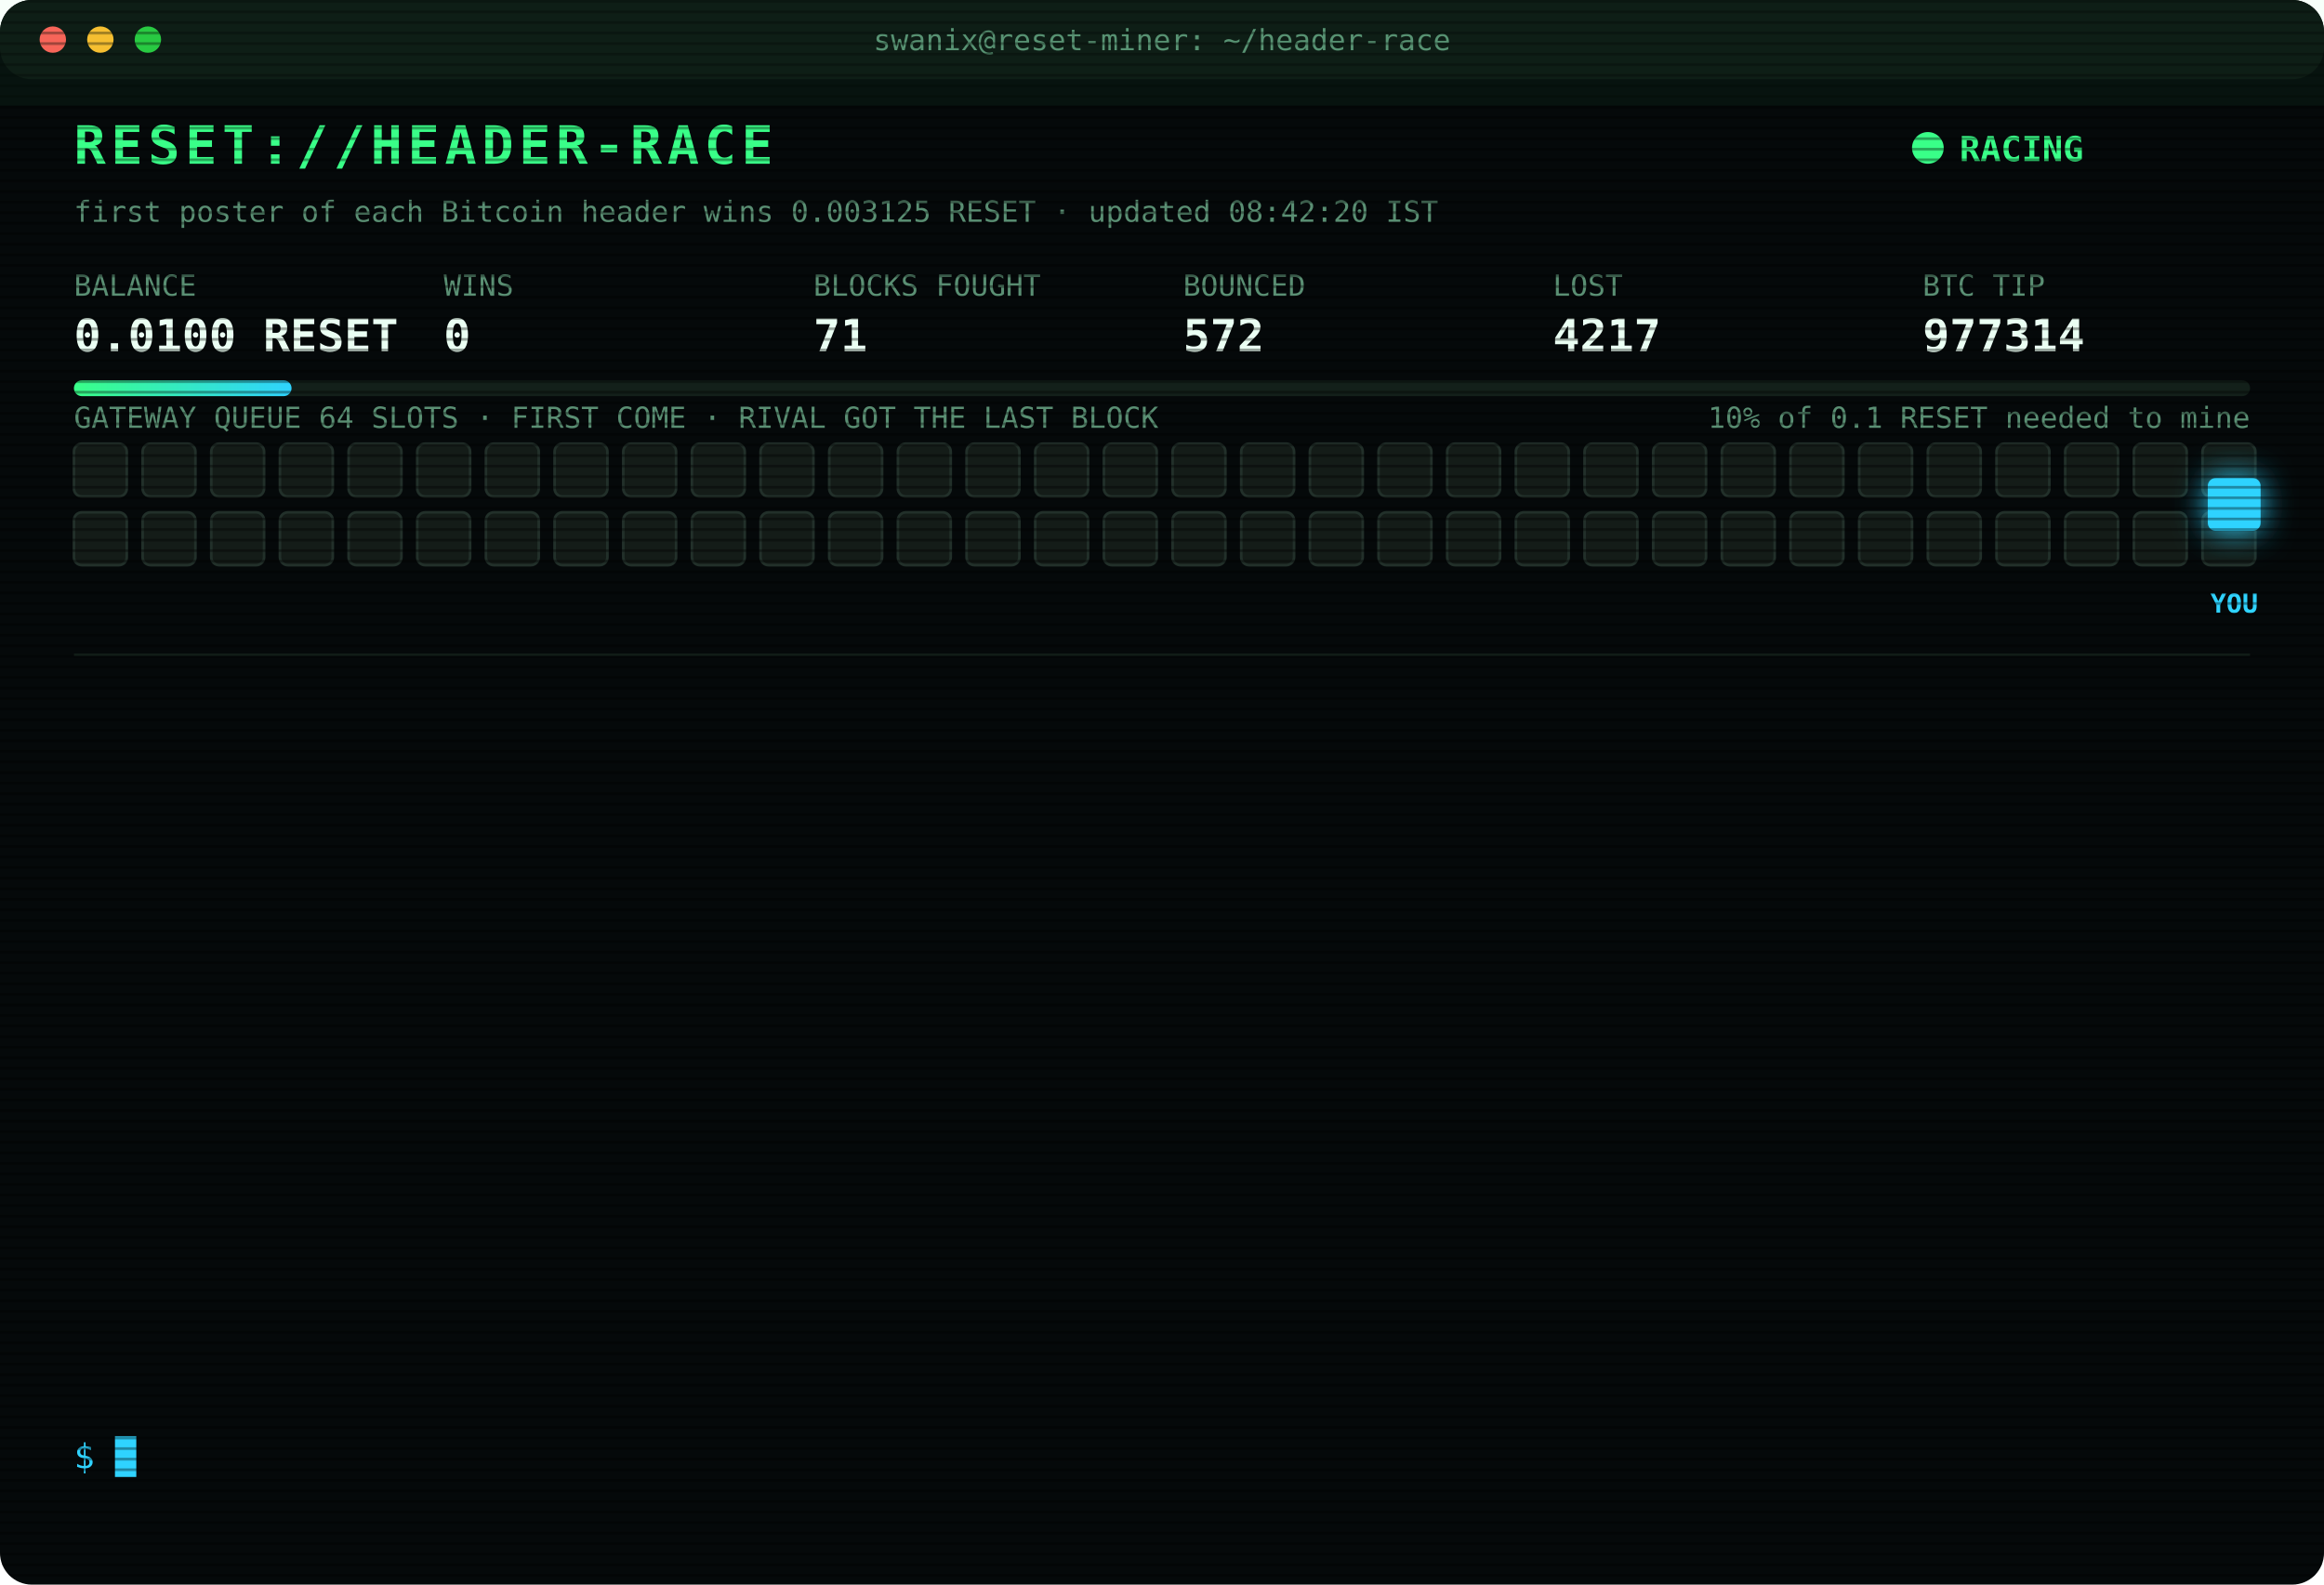
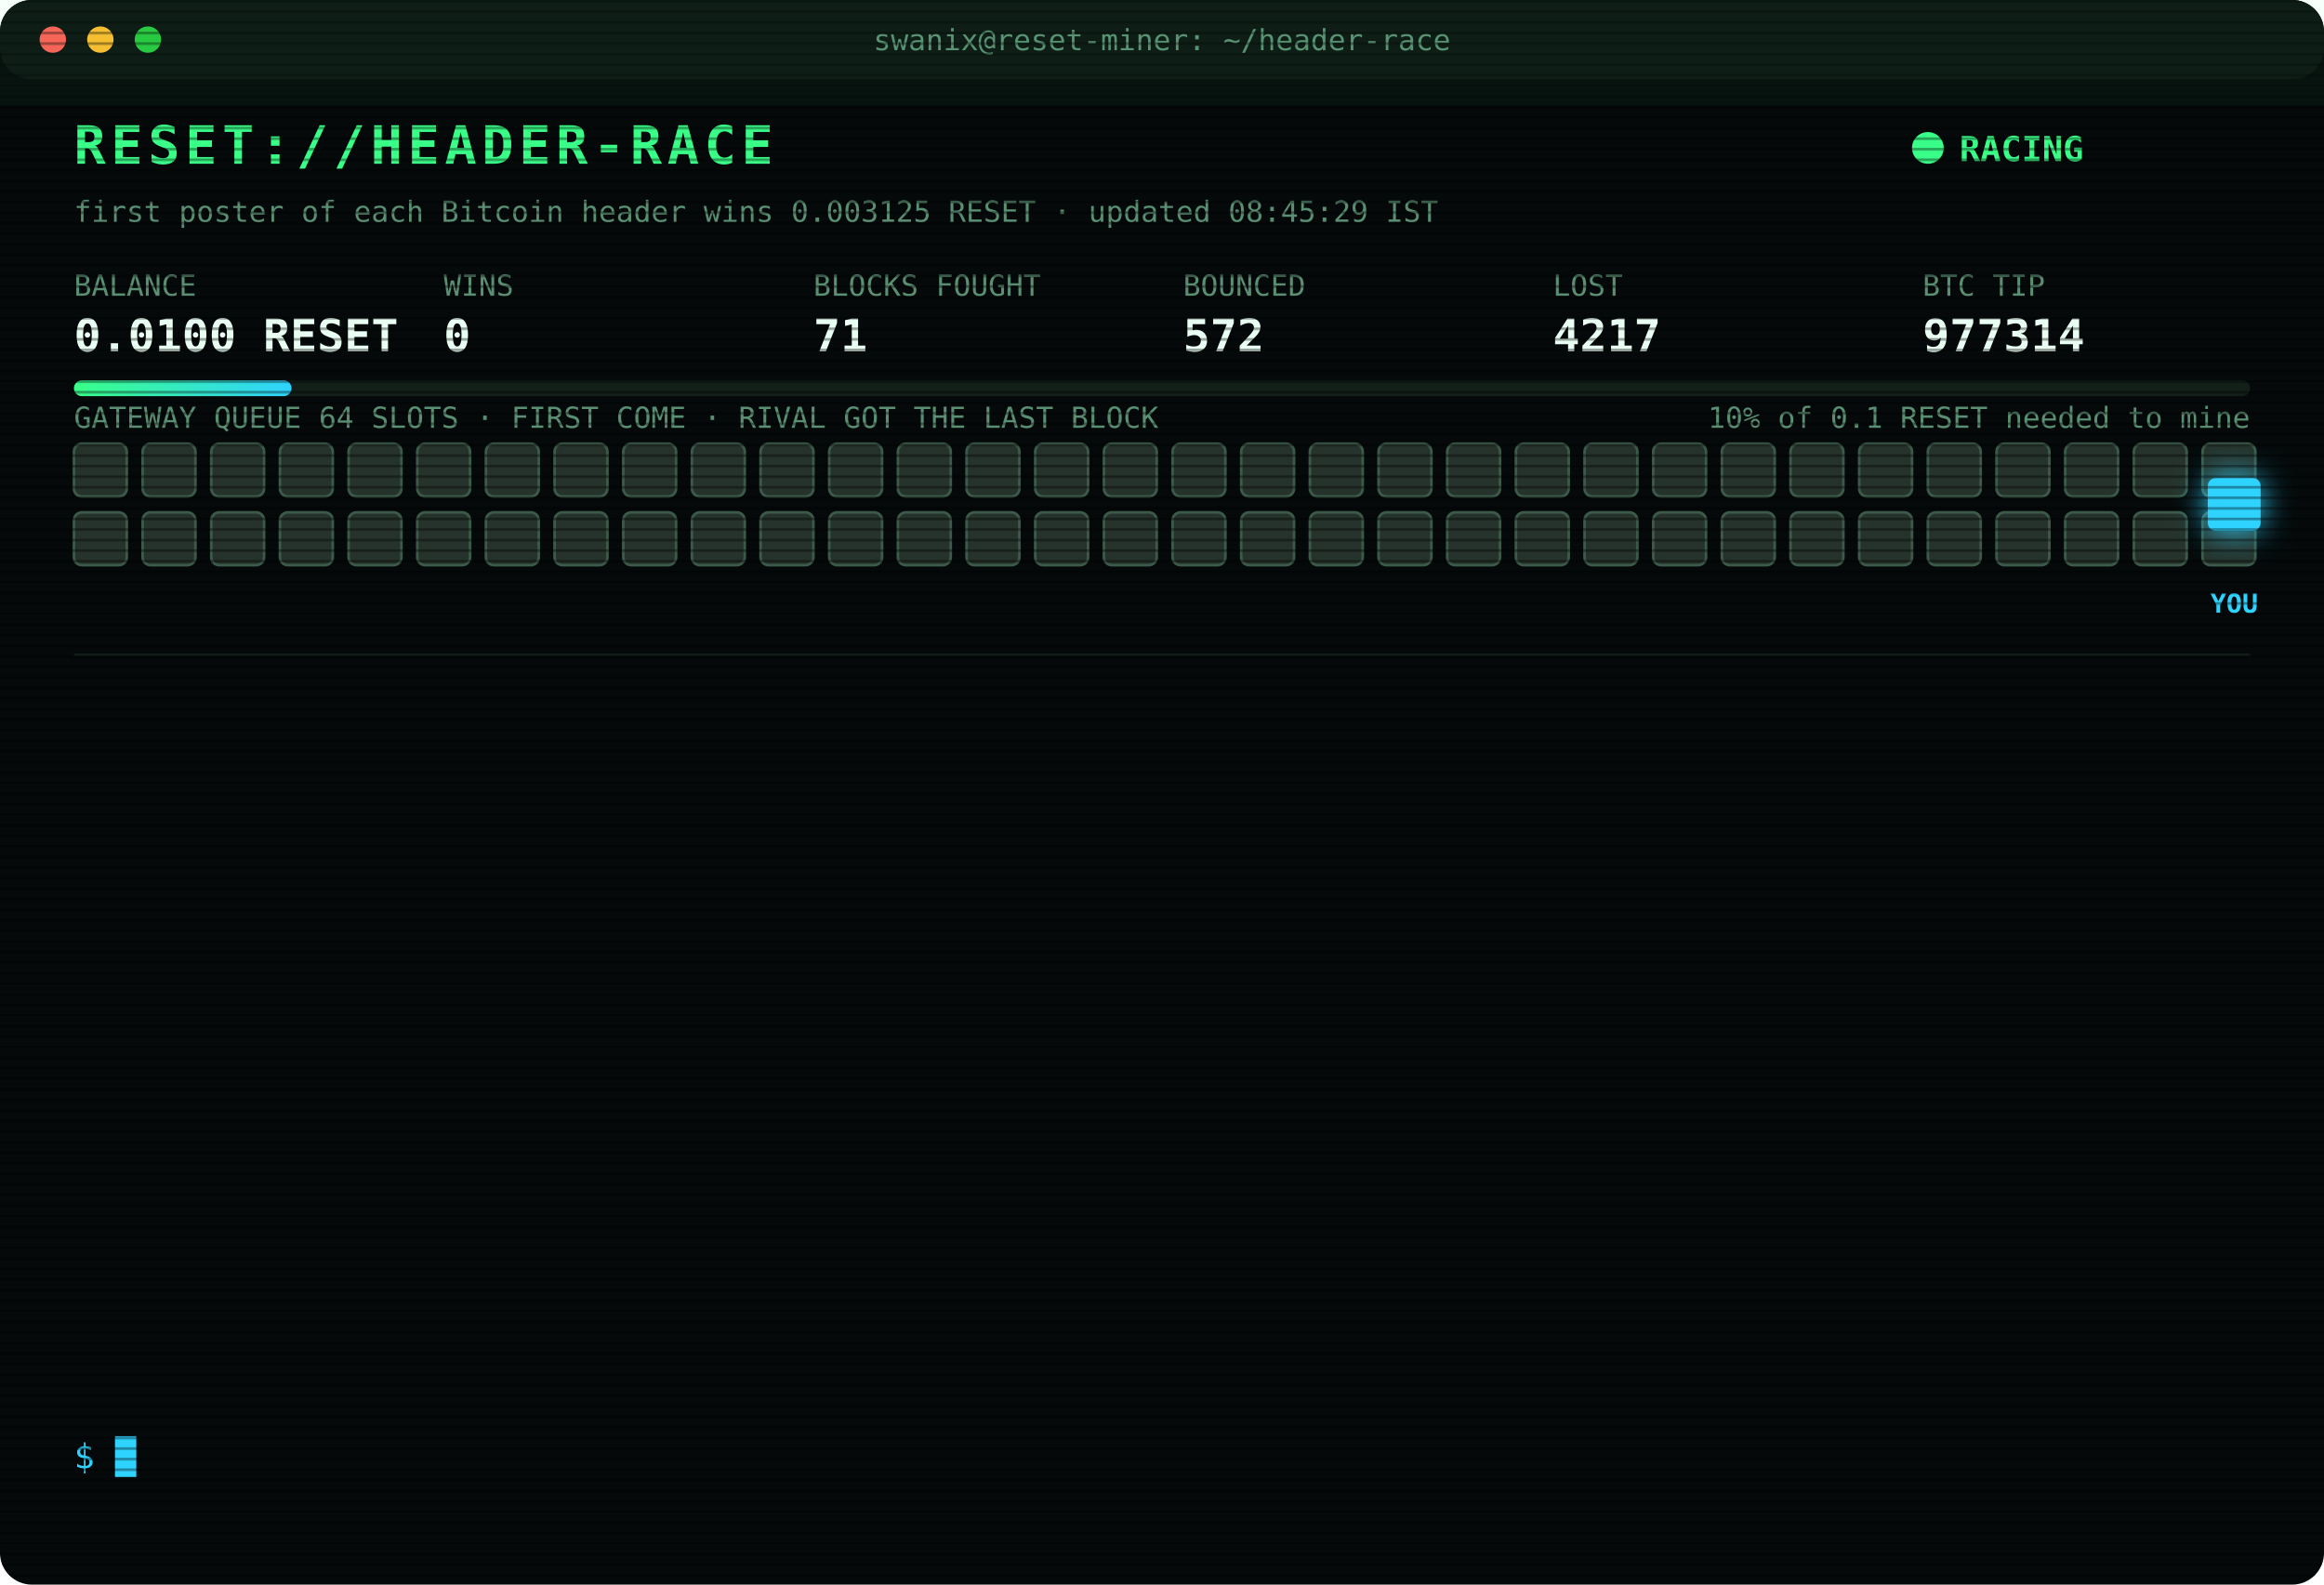
<svg xmlns="http://www.w3.org/2000/svg" width="880" height="600" viewBox="0 0 880 600" font-family="ui-monospace,SFMono-Regular,Menlo,Consolas,monospace">
  <style>
text{font-size:13px;fill:#7CFFB2}
.title{font-size:20px;font-weight:700;fill:#39FF88;letter-spacing:2px;animation:glitch 3s infinite steps(1)}
.sub{fill:#2fd3ff}.k{fill:#5a8f73;font-size:11px}.v{font-size:17px;font-weight:700;fill:#eafff3}
.ts{fill:#3f6b56}.boot{fill:#2fd3ff}.dim{fill:#5a8f73}.bad{fill:#ff4d6d}.warn{fill:#ffd23f}.mag{fill:#ff5cf0}.win{fill:#39FF88;font-weight:700}
.tag{font-size:10px;fill:#2fd3ff;font-weight:700}
.rival{fill:#26332c;stroke:#3c5a49;animation:jam 1.2s infinite alternate}
.idle{fill:#141c18;stroke:#22302a;animation:breathe 4s infinite}
.me{fill:#2fd3ff;filter:drop-shadow(0 0 6px #2fd3ff)}
.hover{animation:nudge 1.1s infinite ease-in-out}.bounce{animation:kick 1.4s infinite}
.ln{opacity:0;animation:in .4s forwards}
.cur{animation:blink 1s infinite steps(1)}
.scan{animation:scan 6s infinite linear}
.led{animation:blink 1.4s infinite}
@keyframes in{from{opacity:0;transform:translateX(-6px)}to{opacity:1;transform:none}}
@keyframes blink{50%{opacity:0}}
@keyframes jam{to{fill:#33463b}}
@keyframes breathe{50%{opacity:.4}}
@keyframes nudge{50%{transform:translateX(-10px)}}
@keyframes kick{0%,100%{transform:none}30%{transform:translateX(-14px)}55%{transform:translateX(10px) translateY(-6px)}}
@keyframes glitch{0%,92%{transform:none}93%{transform:translateX(2px);fill:#ff4d6d}95%{transform:translateX(-2px);fill:#2fd3ff}97%{transform:none}}
@keyframes scan{from{transform:translateY(-40px)}to{transform:translateY(600px)}}
</style>
  <defs>
    <pattern id="sl" width="4" height="4" patternUnits="userSpaceOnUse">
      <rect width="4" height="1" fill="#000" opacity=".35" />
    </pattern>
    <linearGradient id="bar">
      <stop offset="0" stop-color="#39FF88" />
      <stop offset="1" stop-color="#2fd3ff" />
    </linearGradient>
  </defs>
  <rect width="880" height="600" rx="12" fill="#05090a" />
  <rect width="880" height="30" rx="12" fill="#0d1512" />
  <circle cx="20" cy="15" r="5" fill="#ff5f57" />
  <circle cx="38" cy="15" r="5" fill="#febc2e" />
  <circle cx="56" cy="15" r="5" fill="#28c840" />
  <text x="440" y="19" text-anchor="middle" class="k">swanix@reset-miner: ~/header-race</text>
  <text x="28" y="62" class="title">RESET://HEADER-RACE</text>
  <circle class="led" cx="730" cy="56" r="6" fill="#39FF88" />
  <text x="742" y="61" class="win">RACING</text>
-   <text x="28" y="84" class="k">first poster of each Bitcoin header wins 0.003125 RESET · updated 08:42:20 IST</text>
+   <text x="28" y="84" class="k">first poster of each Bitcoin header wins 0.003125 RESET · updated 08:45:29 IST</text>
  <text x="28" y="112" class="k">BALANCE</text>
  <text x="28" y="133" class="v">0.0100 RESET</text>
  <text x="168" y="112" class="k">WINS</text>
  <text x="168" y="133" class="v">0</text>
  <text x="308" y="112" class="k">BLOCKS FOUGHT</text>
  <text x="308" y="133" class="v">71</text>
  <text x="448" y="112" class="k">BOUNCED</text>
  <text x="448" y="133" class="v">572</text>
  <text x="588" y="112" class="k">LOST</text>
  <text x="588" y="133" class="v">4217</text>
  <text x="728" y="112" class="k">BTC TIP</text>
  <text x="728" y="133" class="v">977314</text>
  <rect x="28" y="144" width="824" height="6" rx="3" fill="#13201a" />
  <rect x="28" y="144" width="82.4" height="6" rx="3" fill="url(#bar)" />
  <text x="852" y="162" text-anchor="end" class="k">10% of 0.1 RESET needed to mine</text>
  <text x="28" y="162" class="k">GATEWAY QUEUE 64 SLOTS · FIRST COME · RIVAL GOT THE LAST BLOCK</text>
-   <rect class="idle" x="28" y="168" width="20" height="20" rx="3" style="animation-delay:0.00s" />
-   <rect class="idle" x="54" y="168" width="20" height="20" rx="3" style="animation-delay:0.05s" />
-   <rect class="idle" x="80" y="168" width="20" height="20" rx="3" style="animation-delay:0.10s" />
-   <rect class="idle" x="106" y="168" width="20" height="20" rx="3" style="animation-delay:0.15s" />
-   <rect class="idle" x="132" y="168" width="20" height="20" rx="3" style="animation-delay:0.20s" />
-   <rect class="idle" x="158" y="168" width="20" height="20" rx="3" style="animation-delay:0.25s" />
-   <rect class="idle" x="184" y="168" width="20" height="20" rx="3" style="animation-delay:0.30s" />
-   <rect class="idle" x="210" y="168" width="20" height="20" rx="3" style="animation-delay:0.35s" />
-   <rect class="idle" x="236" y="168" width="20" height="20" rx="3" style="animation-delay:0.40s" />
-   <rect class="idle" x="262" y="168" width="20" height="20" rx="3" style="animation-delay:0.45s" />
-   <rect class="idle" x="288" y="168" width="20" height="20" rx="3" style="animation-delay:0.50s" />
-   <rect class="idle" x="314" y="168" width="20" height="20" rx="3" style="animation-delay:0.55s" />
-   <rect class="idle" x="340" y="168" width="20" height="20" rx="3" style="animation-delay:0.60s" />
-   <rect class="idle" x="366" y="168" width="20" height="20" rx="3" style="animation-delay:0.65s" />
-   <rect class="idle" x="392" y="168" width="20" height="20" rx="3" style="animation-delay:0.70s" />
-   <rect class="idle" x="418" y="168" width="20" height="20" rx="3" style="animation-delay:0.75s" />
-   <rect class="idle" x="444" y="168" width="20" height="20" rx="3" style="animation-delay:0.80s" />
-   <rect class="idle" x="470" y="168" width="20" height="20" rx="3" style="animation-delay:0.85s" />
-   <rect class="idle" x="496" y="168" width="20" height="20" rx="3" style="animation-delay:0.90s" />
-   <rect class="idle" x="522" y="168" width="20" height="20" rx="3" style="animation-delay:0.95s" />
-   <rect class="idle" x="548" y="168" width="20" height="20" rx="3" style="animation-delay:1.00s" />
-   <rect class="idle" x="574" y="168" width="20" height="20" rx="3" style="animation-delay:1.05s" />
-   <rect class="idle" x="600" y="168" width="20" height="20" rx="3" style="animation-delay:1.10s" />
-   <rect class="idle" x="626" y="168" width="20" height="20" rx="3" style="animation-delay:1.15s" />
-   <rect class="idle" x="652" y="168" width="20" height="20" rx="3" style="animation-delay:1.20s" />
-   <rect class="idle" x="678" y="168" width="20" height="20" rx="3" style="animation-delay:1.25s" />
-   <rect class="idle" x="704" y="168" width="20" height="20" rx="3" style="animation-delay:1.30s" />
-   <rect class="idle" x="730" y="168" width="20" height="20" rx="3" style="animation-delay:1.35s" />
-   <rect class="idle" x="756" y="168" width="20" height="20" rx="3" style="animation-delay:1.40s" />
-   <rect class="idle" x="782" y="168" width="20" height="20" rx="3" style="animation-delay:1.45s" />
-   <rect class="idle" x="808" y="168" width="20" height="20" rx="3" style="animation-delay:1.50s" />
-   <rect class="idle" x="834" y="168" width="20" height="20" rx="3" style="animation-delay:1.55s" />
-   <rect class="idle" x="28" y="194" width="20" height="20" rx="3" style="animation-delay:1.60s" />
-   <rect class="idle" x="54" y="194" width="20" height="20" rx="3" style="animation-delay:1.65s" />
-   <rect class="idle" x="80" y="194" width="20" height="20" rx="3" style="animation-delay:1.70s" />
-   <rect class="idle" x="106" y="194" width="20" height="20" rx="3" style="animation-delay:1.75s" />
-   <rect class="idle" x="132" y="194" width="20" height="20" rx="3" style="animation-delay:1.80s" />
-   <rect class="idle" x="158" y="194" width="20" height="20" rx="3" style="animation-delay:1.85s" />
-   <rect class="idle" x="184" y="194" width="20" height="20" rx="3" style="animation-delay:1.90s" />
-   <rect class="idle" x="210" y="194" width="20" height="20" rx="3" style="animation-delay:1.95s" />
-   <rect class="idle" x="236" y="194" width="20" height="20" rx="3" style="animation-delay:2.00s" />
-   <rect class="idle" x="262" y="194" width="20" height="20" rx="3" style="animation-delay:2.05s" />
-   <rect class="idle" x="288" y="194" width="20" height="20" rx="3" style="animation-delay:2.10s" />
-   <rect class="idle" x="314" y="194" width="20" height="20" rx="3" style="animation-delay:2.15s" />
-   <rect class="idle" x="340" y="194" width="20" height="20" rx="3" style="animation-delay:2.20s" />
-   <rect class="idle" x="366" y="194" width="20" height="20" rx="3" style="animation-delay:2.25s" />
-   <rect class="idle" x="392" y="194" width="20" height="20" rx="3" style="animation-delay:2.30s" />
-   <rect class="idle" x="418" y="194" width="20" height="20" rx="3" style="animation-delay:2.35s" />
-   <rect class="idle" x="444" y="194" width="20" height="20" rx="3" style="animation-delay:2.40s" />
-   <rect class="idle" x="470" y="194" width="20" height="20" rx="3" style="animation-delay:2.45s" />
-   <rect class="idle" x="496" y="194" width="20" height="20" rx="3" style="animation-delay:2.50s" />
-   <rect class="idle" x="522" y="194" width="20" height="20" rx="3" style="animation-delay:2.55s" />
-   <rect class="idle" x="548" y="194" width="20" height="20" rx="3" style="animation-delay:2.60s" />
-   <rect class="idle" x="574" y="194" width="20" height="20" rx="3" style="animation-delay:2.65s" />
-   <rect class="idle" x="600" y="194" width="20" height="20" rx="3" style="animation-delay:2.70s" />
-   <rect class="idle" x="626" y="194" width="20" height="20" rx="3" style="animation-delay:2.75s" />
-   <rect class="idle" x="652" y="194" width="20" height="20" rx="3" style="animation-delay:2.80s" />
-   <rect class="idle" x="678" y="194" width="20" height="20" rx="3" style="animation-delay:2.85s" />
-   <rect class="idle" x="704" y="194" width="20" height="20" rx="3" style="animation-delay:2.90s" />
-   <rect class="idle" x="730" y="194" width="20" height="20" rx="3" style="animation-delay:2.95s" />
-   <rect class="idle" x="756" y="194" width="20" height="20" rx="3" style="animation-delay:3.00s" />
-   <rect class="idle" x="782" y="194" width="20" height="20" rx="3" style="animation-delay:3.05s" />
-   <rect class="idle" x="808" y="194" width="20" height="20" rx="3" style="animation-delay:3.10s" />
-   <rect class="idle" x="834" y="194" width="20" height="20" rx="3" style="animation-delay:3.15s" />
+   <rect class="rival" x="28" y="168" width="20" height="20" rx="3" style="animation-delay:0.00s" />
+   <rect class="rival" x="54" y="168" width="20" height="20" rx="3" style="animation-delay:0.05s" />
+   <rect class="rival" x="80" y="168" width="20" height="20" rx="3" style="animation-delay:0.10s" />
+   <rect class="rival" x="106" y="168" width="20" height="20" rx="3" style="animation-delay:0.15s" />
+   <rect class="rival" x="132" y="168" width="20" height="20" rx="3" style="animation-delay:0.20s" />
+   <rect class="rival" x="158" y="168" width="20" height="20" rx="3" style="animation-delay:0.25s" />
+   <rect class="rival" x="184" y="168" width="20" height="20" rx="3" style="animation-delay:0.30s" />
+   <rect class="rival" x="210" y="168" width="20" height="20" rx="3" style="animation-delay:0.35s" />
+   <rect class="rival" x="236" y="168" width="20" height="20" rx="3" style="animation-delay:0.40s" />
+   <rect class="rival" x="262" y="168" width="20" height="20" rx="3" style="animation-delay:0.45s" />
+   <rect class="rival" x="288" y="168" width="20" height="20" rx="3" style="animation-delay:0.50s" />
+   <rect class="rival" x="314" y="168" width="20" height="20" rx="3" style="animation-delay:0.55s" />
+   <rect class="rival" x="340" y="168" width="20" height="20" rx="3" style="animation-delay:0.60s" />
+   <rect class="rival" x="366" y="168" width="20" height="20" rx="3" style="animation-delay:0.65s" />
+   <rect class="rival" x="392" y="168" width="20" height="20" rx="3" style="animation-delay:0.70s" />
+   <rect class="rival" x="418" y="168" width="20" height="20" rx="3" style="animation-delay:0.75s" />
+   <rect class="rival" x="444" y="168" width="20" height="20" rx="3" style="animation-delay:0.80s" />
+   <rect class="rival" x="470" y="168" width="20" height="20" rx="3" style="animation-delay:0.85s" />
+   <rect class="rival" x="496" y="168" width="20" height="20" rx="3" style="animation-delay:0.90s" />
+   <rect class="rival" x="522" y="168" width="20" height="20" rx="3" style="animation-delay:0.95s" />
+   <rect class="rival" x="548" y="168" width="20" height="20" rx="3" style="animation-delay:1.00s" />
+   <rect class="rival" x="574" y="168" width="20" height="20" rx="3" style="animation-delay:1.05s" />
+   <rect class="rival" x="600" y="168" width="20" height="20" rx="3" style="animation-delay:1.10s" />
+   <rect class="rival" x="626" y="168" width="20" height="20" rx="3" style="animation-delay:1.15s" />
+   <rect class="rival" x="652" y="168" width="20" height="20" rx="3" style="animation-delay:1.20s" />
+   <rect class="rival" x="678" y="168" width="20" height="20" rx="3" style="animation-delay:1.25s" />
+   <rect class="rival" x="704" y="168" width="20" height="20" rx="3" style="animation-delay:1.30s" />
+   <rect class="rival" x="730" y="168" width="20" height="20" rx="3" style="animation-delay:1.35s" />
+   <rect class="rival" x="756" y="168" width="20" height="20" rx="3" style="animation-delay:1.40s" />
+   <rect class="rival" x="782" y="168" width="20" height="20" rx="3" style="animation-delay:1.45s" />
+   <rect class="rival" x="808" y="168" width="20" height="20" rx="3" style="animation-delay:1.50s" />
+   <rect class="rival" x="834" y="168" width="20" height="20" rx="3" style="animation-delay:1.55s" />
+   <rect class="rival" x="28" y="194" width="20" height="20" rx="3" style="animation-delay:1.60s" />
+   <rect class="rival" x="54" y="194" width="20" height="20" rx="3" style="animation-delay:1.65s" />
+   <rect class="rival" x="80" y="194" width="20" height="20" rx="3" style="animation-delay:1.70s" />
+   <rect class="rival" x="106" y="194" width="20" height="20" rx="3" style="animation-delay:1.75s" />
+   <rect class="rival" x="132" y="194" width="20" height="20" rx="3" style="animation-delay:1.80s" />
+   <rect class="rival" x="158" y="194" width="20" height="20" rx="3" style="animation-delay:1.85s" />
+   <rect class="rival" x="184" y="194" width="20" height="20" rx="3" style="animation-delay:1.90s" />
+   <rect class="rival" x="210" y="194" width="20" height="20" rx="3" style="animation-delay:1.95s" />
+   <rect class="rival" x="236" y="194" width="20" height="20" rx="3" style="animation-delay:2.00s" />
+   <rect class="rival" x="262" y="194" width="20" height="20" rx="3" style="animation-delay:2.05s" />
+   <rect class="rival" x="288" y="194" width="20" height="20" rx="3" style="animation-delay:2.10s" />
+   <rect class="rival" x="314" y="194" width="20" height="20" rx="3" style="animation-delay:2.15s" />
+   <rect class="rival" x="340" y="194" width="20" height="20" rx="3" style="animation-delay:2.20s" />
+   <rect class="rival" x="366" y="194" width="20" height="20" rx="3" style="animation-delay:2.25s" />
+   <rect class="rival" x="392" y="194" width="20" height="20" rx="3" style="animation-delay:2.30s" />
+   <rect class="rival" x="418" y="194" width="20" height="20" rx="3" style="animation-delay:2.35s" />
+   <rect class="rival" x="444" y="194" width="20" height="20" rx="3" style="animation-delay:2.40s" />
+   <rect class="rival" x="470" y="194" width="20" height="20" rx="3" style="animation-delay:2.45s" />
+   <rect class="rival" x="496" y="194" width="20" height="20" rx="3" style="animation-delay:2.50s" />
+   <rect class="rival" x="522" y="194" width="20" height="20" rx="3" style="animation-delay:2.55s" />
+   <rect class="rival" x="548" y="194" width="20" height="20" rx="3" style="animation-delay:2.60s" />
+   <rect class="rival" x="574" y="194" width="20" height="20" rx="3" style="animation-delay:2.65s" />
+   <rect class="rival" x="600" y="194" width="20" height="20" rx="3" style="animation-delay:2.70s" />
+   <rect class="rival" x="626" y="194" width="20" height="20" rx="3" style="animation-delay:2.75s" />
+   <rect class="rival" x="652" y="194" width="20" height="20" rx="3" style="animation-delay:2.80s" />
+   <rect class="rival" x="678" y="194" width="20" height="20" rx="3" style="animation-delay:2.85s" />
+   <rect class="rival" x="704" y="194" width="20" height="20" rx="3" style="animation-delay:2.90s" />
+   <rect class="rival" x="730" y="194" width="20" height="20" rx="3" style="animation-delay:2.95s" />
+   <rect class="rival" x="756" y="194" width="20" height="20" rx="3" style="animation-delay:3.00s" />
+   <rect class="rival" x="782" y="194" width="20" height="20" rx="3" style="animation-delay:3.05s" />
+   <rect class="rival" x="808" y="194" width="20" height="20" rx="3" style="animation-delay:3.10s" />
+   <rect class="rival" x="834" y="194" width="20" height="20" rx="3" style="animation-delay:3.15s" />
  <g class="hover">
    <rect class="me" x="836" y="181" width="20" height="20" rx="3" />
    <text class="tag" x="846" y="232" text-anchor="middle">YOU</text>
  </g>
  <line x1="28" x2="852" y1="248" y2="248" stroke="#13201a" />
  <g class="ln" style="animation-delay:0.40s">
    <text x="28" y="270" class="ts">06:55:50</text>
    <text x="104" y="270" class="dim">[STINT END] calls 812 · wins 0</text>
  </g>
  <g class="ln" style="animation-delay:0.65s">
    <text x="28" y="292" class="ts">07:00:32</text>
    <text x="104" y="292" class="boot">[BOOT] racer v3 online · 3 feeds · stint 340m</text>
  </g>
  <g class="ln" style="animation-delay:0.90s">
    <text x="28" y="314" class="ts">07:01:59</text>
    <text x="104" y="314" class="bad">[LOST] #977303 taken by a rival miner</text>
  </g>
  <g class="ln" style="animation-delay:1.15s">
    <text x="28" y="336" class="ts">07:03:12</text>
    <text x="104" y="336" class="bad">[LOST] #977304 taken by a rival miner</text>
  </g>
  <g class="ln" style="animation-delay:1.40s">
    <text x="28" y="358" class="ts">07:13:54</text>
    <text x="104" y="358" class="bad">[LOST] #977305 taken by a rival miner</text>
  </g>
  <g class="ln" style="animation-delay:1.65s">
    <text x="28" y="380" class="ts">07:17:46</text>
    <text x="104" y="380" class="bad">[LOST] #977306 taken by a rival miner</text>
  </g>
  <g class="ln" style="animation-delay:1.90s">
    <text x="28" y="402" class="ts">07:21:12</text>
    <text x="104" y="402" class="bad">[LOST] #977307 taken by a rival miner</text>
  </g>
  <g class="ln" style="animation-delay:2.15s">
    <text x="28" y="424" class="ts">07:33:19</text>
    <text x="104" y="424" class="bad">[LOST] #977308 taken by a rival miner</text>
  </g>
  <g class="ln" style="animation-delay:2.40s">
    <text x="28" y="446" class="ts">07:35:53</text>
    <text x="104" y="446" class="bad">[LOST] #977309 taken by a rival miner</text>
  </g>
  <g class="ln" style="animation-delay:2.65s">
    <text x="28" y="468" class="ts">07:42:08</text>
    <text x="104" y="468" class="bad">[LOST] #977310 taken by a rival miner</text>
  </g>
  <g class="ln" style="animation-delay:2.90s">
    <text x="28" y="490" class="ts">07:50:33</text>
    <text x="104" y="490" class="bad">[LOST] #977311 taken by a rival miner</text>
  </g>
  <g class="ln" style="animation-delay:3.15s">
    <text x="28" y="512" class="ts">08:07:13</text>
    <text x="104" y="512" class="bad">[LOST] #977313 taken by a rival miner</text>
  </g>
  <g class="ln" style="animation-delay:3.40s">
    <text x="28" y="534" class="ts">08:42:20</text>
    <text x="104" y="534" class="bad">[LOST] #977314 taken by a rival miner</text>
  </g>
  <text x="28" y="556" class="sub">$ <tspan class="cur">█</tspan>
  </text>
  <rect width="880" height="600" rx="12" fill="url(#sl)" pointer-events="none" />
  <rect class="scan" width="880" height="40" fill="#39FF88" opacity=".04" />
</svg>
